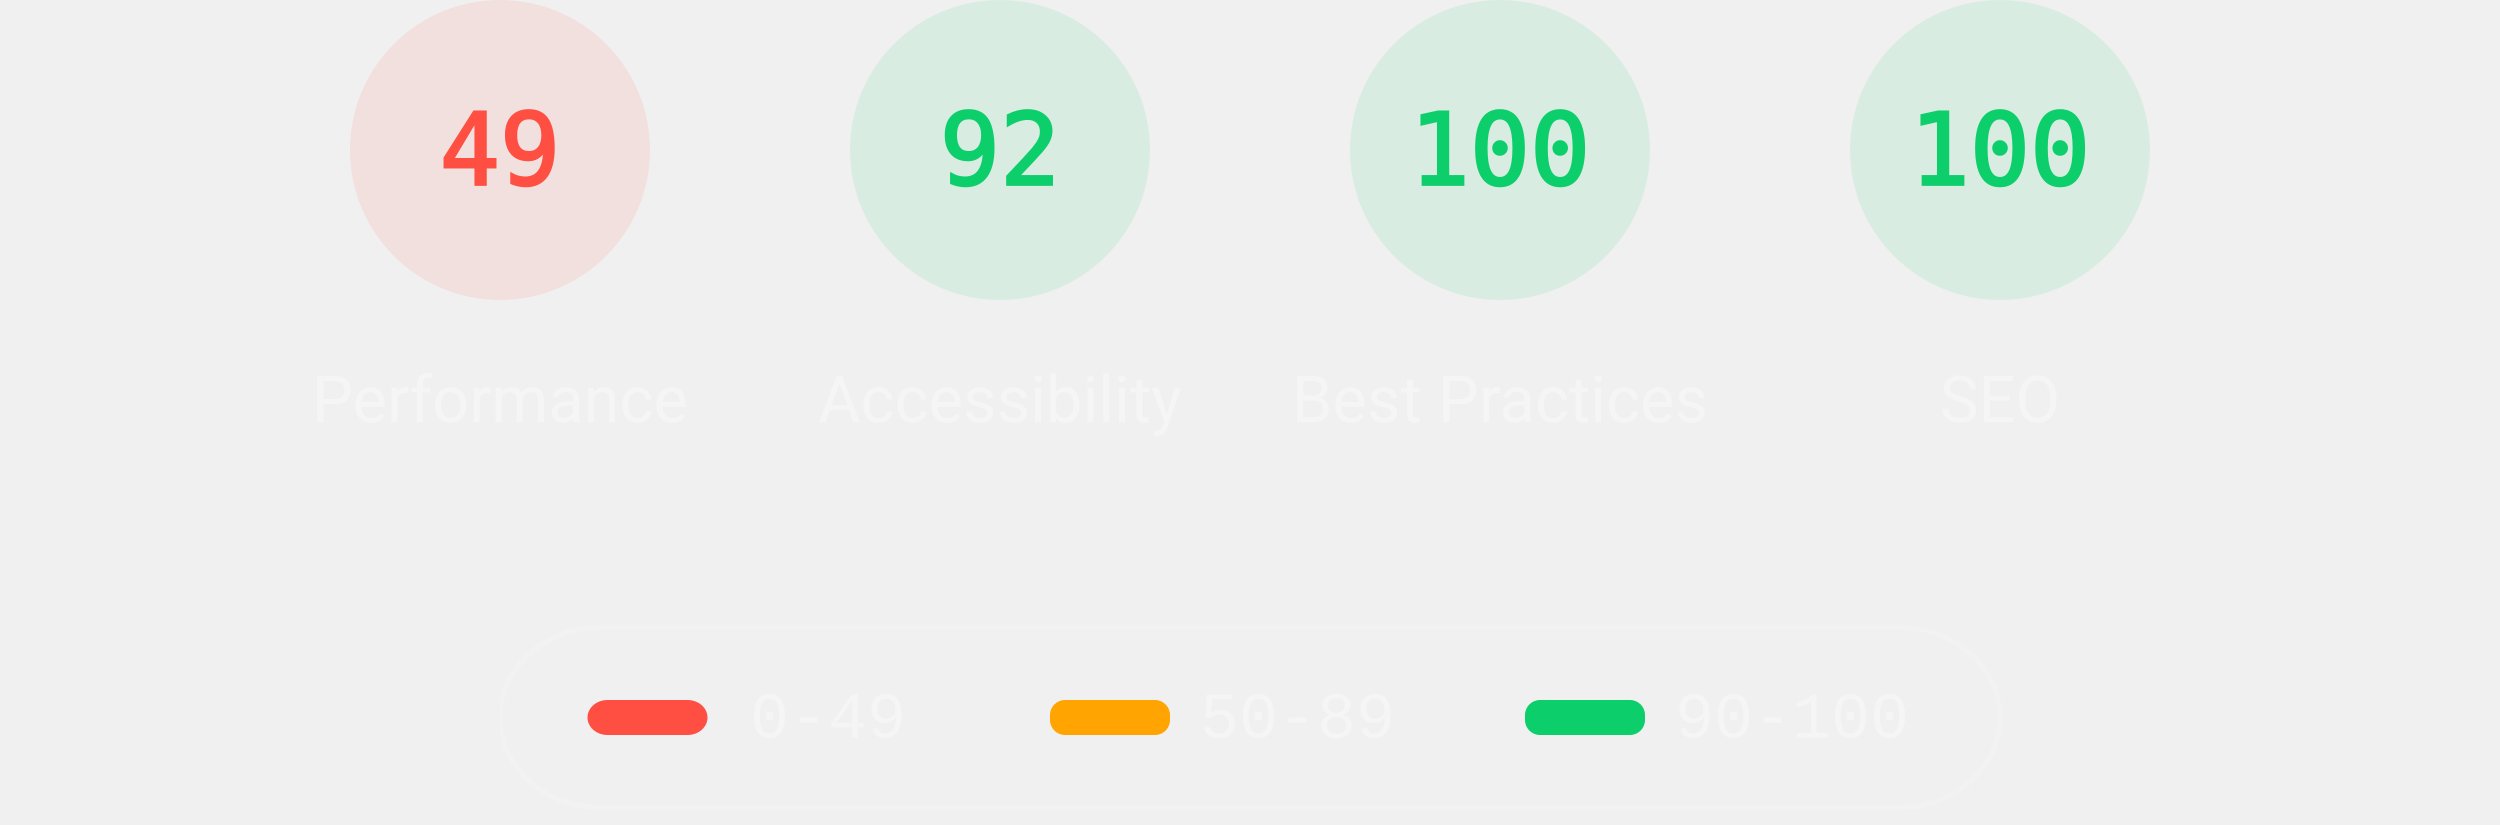
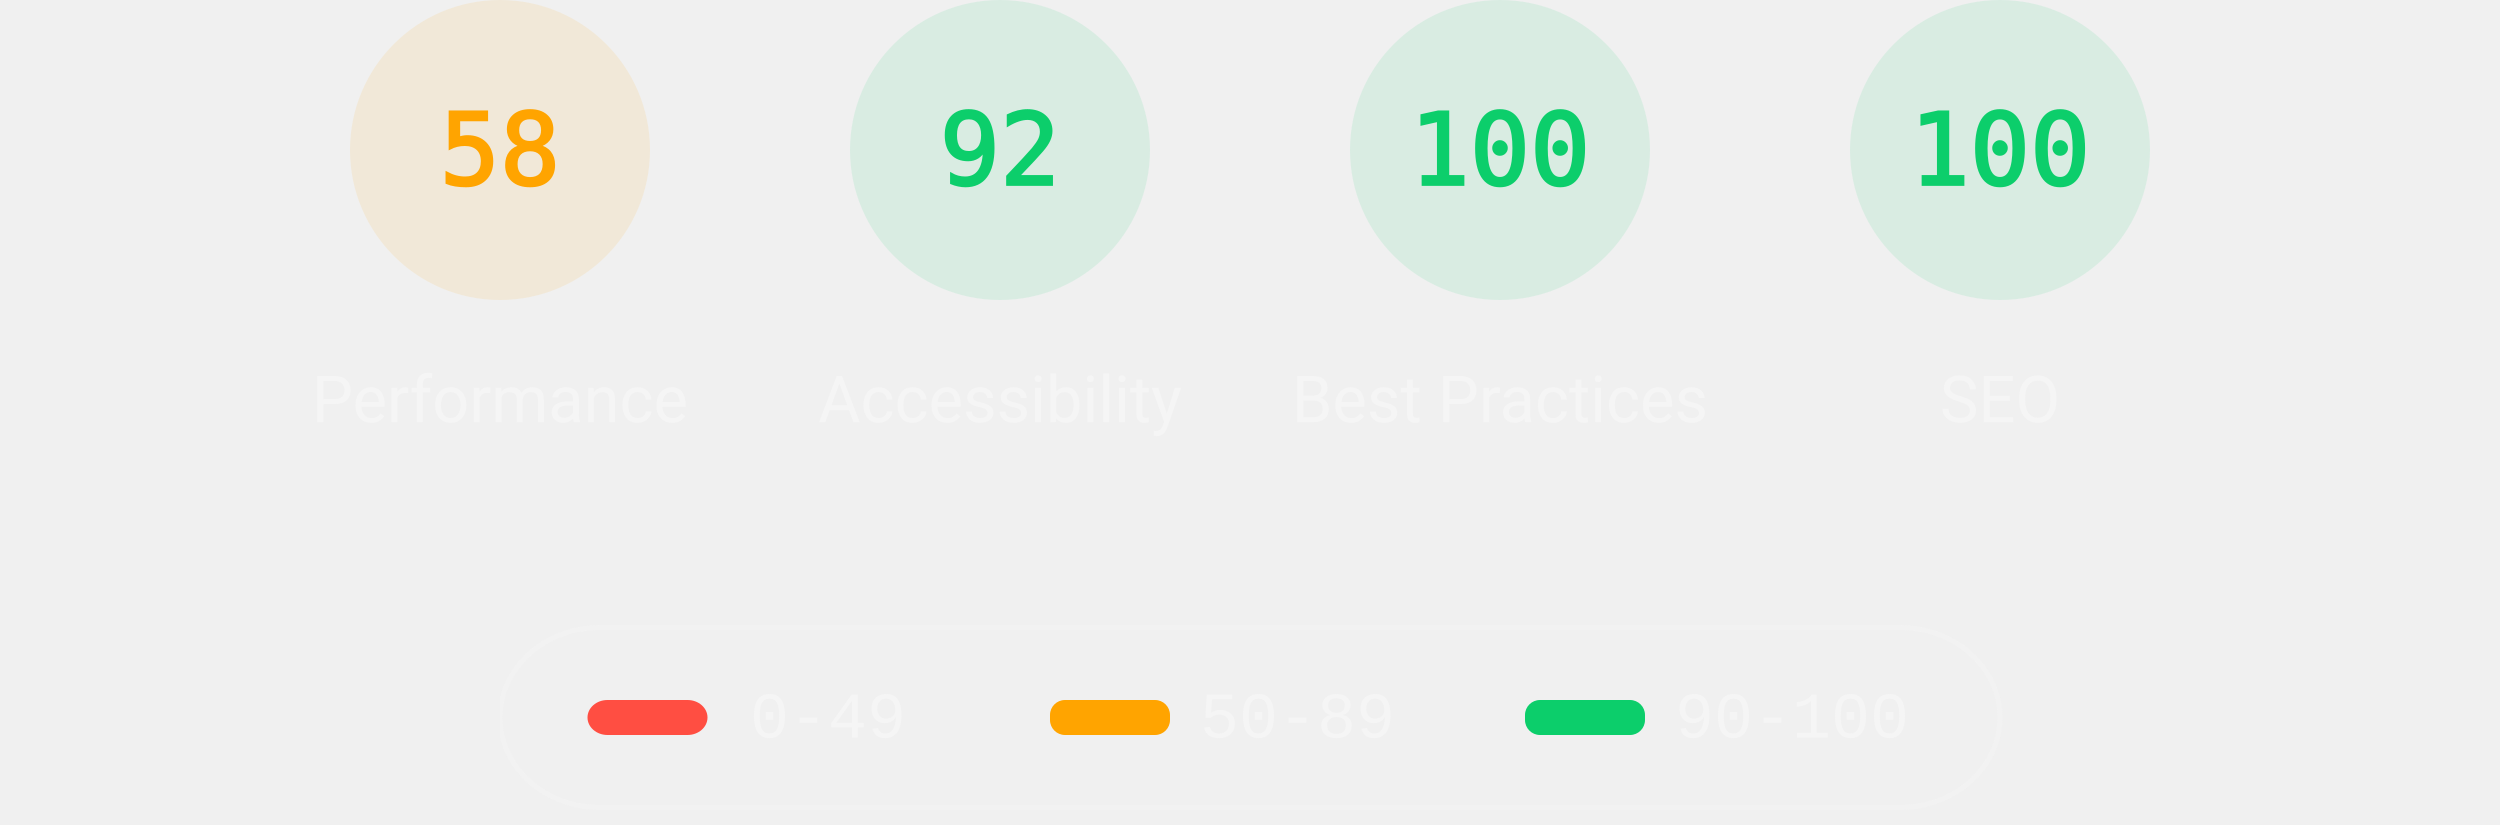
<svg xmlns="http://www.w3.org/2000/svg" class="theme--dark" fill="none" width="1000" height="330">
  <style>
			.gauge-base {
				opacity: 0.1
			}

			.gauge-arc {
				fill: none;
				animation-delay: 250ms;
				stroke-linecap: round;
				transform: rotate(-90deg);
				transform-origin: 100px 60px;
				animation: load-gauge 1s ease forwards
			}

			.guage-text {
				font-size: 40px;
				font-family: monospace;
				text-align: center
			}

			.guage-red {
				color: #ff4e42;
				fill: #ff4e42;
				stroke: #ff4e42
			}
			.guage-orange {
				color: #ffa400;
				fill: #ffa400;
				stroke: #ffa400
			}
			.guage-green {
				color: #0cce6b;
				fill: #0cce6b;
				stroke: #0cce6b
			}
			.theme--agnostic .guage-undefined {
				color: #5c5c5c;
				fill: #5c5c5c;
				stroke: #5c5c5c
			}
			.theme--light .guage-undefined {
				color: #1e1e1e;
				fill: #1e1e1e;
				stroke: #1e1e1e
			}
			.theme--dark .guage-undefined {
				color: #f5f5f5;
				fill: #f5f5f5;
				stroke: #f5f5f5
			}

			.guage-title {
				stroke: none;
				font-size: 26px;
				line-height: 26px;
				font-family: Roboto, Halvetica, Arial, sans-serif
			}
			.metric.guage-title {
				font-family: 'Courier New', Courier, monospace
			}
			.theme--agnostic .guage-title {
				color: #737373;
				fill: #737373
			}
			.theme--light .guage-title {
				color: #212121;
				fill: #212121
			}
			.theme--dark .guage-title {
				color: #f5f5f5;
				fill: #f5f5f5
			}

			@keyframes load-gauge {
				from {
					stroke-dasharray: 0 352.858
				}
			}
			.lh-gauge--pwa__disc {
				fill: #e0e0e0
			}
			.lh-gauge--pwa__logo {
				position: relative;
				fill: #b0b0b0
			}
			.lh-gauge--pwa__invisible {
				display: none
			}
			.lh-gauge--pwa__visible {
				display: inline
			}
			.guage-invisible {
				display: none
			}
			.lh-gauge--pwa__logo--primary-color {
				fill: #304ffe
			}
			.theme--agnostic .lh-gauge--pwa__logo--secondary-color {
				fill: #787878
			}
			.theme--light .lh-gauge--pwa__logo--secondary-color {
				fill: #3d3d3d
			}
			.theme--dark .lh-gauge--pwa__logo--secondary-color {
				fill: #d8b6b6
			}
			.theme--light #svg_2 {
				stroke: #00000022
			}
			.theme--agnostic #svg_2 {
				stroke: #616161
			}
			.theme--light #svg_2 {
				stroke: #00000022
			}
			.theme--dark #svg_2 {
				stroke: #f5f5f566
			}
		</style>
-   <svg class="guage-div guage-perf guage-red" viewBox="0 0 200 200" width="200" height="200" x="100" y="0">
-     <circle class="gauge-base" r="56" cx="100" cy="60" stroke-width="8" />
-     <circle class="gauge-arc guage-arc-1" r="56" cx="100" cy="60" stroke-width="8" style="stroke-dasharray: 172.41, 351.858;" />
-     <text class="guage-text" x="100px" y="60px" alignment-baseline="central" dominant-baseline="central" text-anchor="middle">49</text>
+   <svg class="guage-div guage-perf guage-orange" viewBox="0 0 200 200" width="200" height="200" x="100" y="0">
+     <circle class="gauge-base" r="56" cx="100" cy="60" stroke-width="8" />
+     <circle class="gauge-arc guage-arc-1" r="56" cx="100" cy="60" stroke-width="8" style="stroke-dasharray: 204.078, 351.858;" />
+     <text class="guage-text" x="100px" y="60px" alignment-baseline="central" dominant-baseline="central" text-anchor="middle">58</text>
    <text class="guage-title" x="100px" y="160px" alignment-baseline="central" dominant-baseline="central" text-anchor="middle">Performance</text>
  </svg>
  <svg class="guage-div guage-acc guage-green" viewBox="0 0 200 200" width="200" height="200" x="300" y="0">
    <circle class="gauge-base" r="56" cx="100" cy="60" stroke-width="8" />
    <circle class="gauge-arc guage-arc-2" r="56" cx="100" cy="60" stroke-width="8" style="stroke-dasharray: 323.709, 351.858;" />
    <text class="guage-text" x="100px" y="60px" alignment-baseline="central" dominant-baseline="central" text-anchor="middle">92</text>
    <text class="guage-title" x="100px" y="160px" alignment-baseline="central" dominant-baseline="central" text-anchor="middle">Accessibility</text>
  </svg>
  <svg class="guage-div guage-best guage-green" viewBox="0 0 200 200" width="200" height="200" x="500" y="0">
    <circle class="gauge-base" r="56" cx="100" cy="60" stroke-width="8" />
    <circle class="gauge-arc guage-arc-3" r="56" cx="100" cy="60" stroke-width="8" style="stroke-dasharray: 351.858, 351.858;" />
    <text class="guage-text" x="100px" y="60px" alignment-baseline="central" dominant-baseline="central" text-anchor="middle">100</text>
    <text class="guage-title" x="100px" y="160px" alignment-baseline="central" dominant-baseline="central" text-anchor="middle">Best Practices</text>
  </svg>
  <svg class="guage-div guage-seo guage-green" viewBox="0 0 200 200" width="200" height="200" x="700" y="0">
    <circle class="gauge-base" r="56" cx="100" cy="60" stroke-width="8" />
    <circle class="gauge-arc guage-arc-4" r="56" cx="100" cy="60" stroke-width="8" style="stroke-dasharray: 351.858, 351.858;" />
    <text class="guage-text" x="100px" y="60px" alignment-baseline="central" dominant-baseline="central" text-anchor="middle">100</text>
    <text class="guage-title" x="100px" y="160px" alignment-baseline="central" dominant-baseline="central" text-anchor="middle">SEO</text>
  </svg>
  <svg class="guage-div guage-pwa guage-invisible" viewBox="0 0 200 200" width="200" height="200" x="900" y="0">
    <svg viewBox="0 0 60 60" width="112" height="112" x="44" y="4">
      <defs>
        <linearGradient id="lh-gauge--pwa__check-circle__gradient-0" x1="50%" y1="0%" x2="50%" y2="100%">
          <stop stop-color="#00C852" offset="0%" />
          <stop stop-color="#009688" offset="100%" />
        </linearGradient>
        <linearGradient id="lh-gauge--pwa__installable__shadow-gradient-0" x1="76.056%" x2="24.111%" y1="82.995%" y2="24.735%">
          <stop stop-color="#A5D6A7" offset="0%" />
          <stop stop-color="#80CBC4" offset="100%" />
        </linearGradient>
        <linearGradient id="lh-gauge--pwa__fast-reliable__shadow-gradient-0" x1="76.056%" y1="82.995%" x2="25.678%" y2="26.493%">
          <stop stop-color="#64B5F6" offset="0%" />
          <stop stop-color="#2979FF" offset="100%" />
        </linearGradient>
        <g id="lh-gauge--pwa__fast-reliable-badge-0">
          <circle fill="#FFFFFF" cx="10" cy="10" r="10" />
          <path fill="#304FFE" d="M10 3.58l5.25 2.34v3.5c0 3.23-2.24 6.26-5.25 7-3.01-.74-5.25-3.77-5.25-7v-3.5L10 3.58zm-.47 10.74l2.76-4.83.03-.07c.04-.08 0-.24-.22-.24h-1.64l.47-3.26h-.47l-2.7 4.77c-.02.01.05-.1-.04.05-.09.16-.1.31.18.31h1.63l-.47 3.27h.47z" />
        </g>
        <g id="lh-gauge--pwa__installable-badge-0">
          <circle fill="#FFFFFF" cx="10" cy="10" r="10" />
          <path fill="#009688" d="M10 4.167A5.835 5.835 0 0 0 4.167 10 5.835 5.835 0 0 0 10 15.833 5.835 5.835 0 0 0 15.833 10 5.835 5.835 0 0 0 10 4.167zm2.917 6.416h-2.334v2.334H9.417v-2.334H7.083V9.417h2.334V7.083h1.166v2.334h2.334v1.166z" />
        </g>
      </defs>
      <g stroke="none" fill-rule="nonzero">
        <circle class="lh-gauge--pwa__disc" cx="30" cy="30" r="30" />
        <g class="lh-gauge--pwa__logo">
          <path d="M35.66 19.39l.7-1.75h2L37.4 15 38.6 12l3.4 9h-2.51l-.58-1.61z" />
          <path d="M33.52 21l3.65-9h-2.42l-2.5 5.82L30.5 12h-1.86l-1.9 5.82-1.35-2.65-1.21 3.72L25.4 21h2.38l1.72-5.2 1.64 5.2z" />
          <path fill-rule="nonzero" d="M20.3 17.91h1.48c.45 0 .85-.05 1.2-.15l.39-1.18 1.07-3.3a2.64 2.64 0 0 0-.28-.37c-.55-.6-1.36-.91-2.42-.91H18v9h2.3V17.9zm1.96-3.84c.22.22.33.5.33.87 0 .36-.1.65-.29.87-.2.23-.59.35-1.15.35h-.86v-2.41h.87c.52 0 .89.1 1.1.32z" />
        </g>
        <rect class="lh-gauge--pwa__component lh-gauge--pwa__na-line lh-gauge--pwa__invisible" fill="#FFFFFF" x="20" y="32" width="20" height="4" rx="2" />
        <g class="lh-gauge--pwa__component lh-gauge--pwa__fast-reliable-badge lh-gauge--pwa__invisible" transform="translate(20, 29)">
          <path fill="url(#lh-gauge--pwa__fast-reliable__shadow-gradient-0)" d="M33.63 19.49A30 30 0 0 1 16.2 30.36L3 17.14 17.14 3l16.49 16.49z" />
          <use href="#lh-gauge--pwa__fast-reliable-badge-0" />
        </g>
        <g class="lh-gauge--pwa__component lh-gauge--pwa__installable-badge lh-gauge--pwa__invisible" transform="translate(20, 29)">
          <path fill="url(#lh-gauge--pwa__installable__shadow-gradient-0)" d="M33.629 19.487c-4.272 5.453-10.391 9.39-17.415 10.869L3 17.142 17.142 3 33.63 19.487z" />
          <use href="#lh-gauge--pwa__installable-badge-0" />
        </g>
        <g class="lh-gauge--pwa__component lh-gauge--pwa__fast-reliable-installable-badges lh-gauge--pwa__invisible">
          <g transform="translate(8, 29)">
            <path fill="url(#lh-gauge--pwa__fast-reliable__shadow-gradient-0)" d="M16.321 30.463L3 17.143 17.142 3l22.365 22.365A29.864 29.864 0 0 1 22 31c-1.942 0-3.84-.184-5.679-.537z" />
            <use href="#lh-gauge--pwa__fast-reliable-badge-0" />
          </g>
          <g transform="translate(32, 29)">
            <path fill="url(#lh-gauge--pwa__installable__shadow-gradient-0)" d="M25.982 11.84a30.107 30.107 0 0 1-13.08 15.203L3 17.143 17.142 3l8.84 8.84z" />
            <use href="#lh-gauge--pwa__installable-badge-0" />
          </g>
        </g>
        <g class="lh-gauge--pwa__component lh-gauge--pwa__check-circle lh-gauge--pwa__invisible" transform="translate(18, 28)">
          <circle fill="#FFFFFF" cx="12" cy="12" r="12" />
          <path fill="url(#lh-gauge--pwa__check-circle__gradient-0)" d="M12 2a10 10 0 1 0 0 20 10 10 0 0 0 0-20zm-2 15l-5-5 1.41-1.41L10 14.17l7.59-7.59L19 8l-9 9z" />
        </g>
      </g>
    </svg>
    <text class="guage-title" y="160px" alignment-baseline="central" dominant-baseline="central" text-anchor="middle">
      <tspan x="100px" dy="-6px">Progressive</tspan>
      <tspan x="100px" dy="30px">Web App</tspan>
    </text>
  </svg>
  <svg width="604" height="76" x="200" y="250">
    <g>
      <rect fill="none" id="canvas_background" height="80" width="604" y="-1" x="-1" />
      <g display="none" overflow="visible" y="0" x="0" height="100%" width="100%" id="canvasGrid">
        <rect fill="url(#gridpattern)" stroke-width="0" y="0" x="0" height="100%" width="100%" />
      </g>
    </g>
    <g>
      <rect fill-opacity="0" stroke-width="2" rx="40" id="svg_2" height="72" width="600" y="1" x="0" fill="#000000" />
      <rect stroke="#000" rx="8" id="svg_3" height="14" width="48" y="30" x="35" stroke-opacity="null" stroke-width="0" fill="#ff4e42" />
      <rect stroke="#000" rx="6" id="svg_4" height="14" width="48" y="30" x="220" stroke-opacity="null" stroke-width="0" fill="#ffa400" />
      <rect stroke="#000" rx="6" id="svg_5" height="14" width="48" y="30" x="410" stroke-opacity="null" stroke-width="0" fill="#0cce6b" />
      <text class="metric guage-title" xml:space="preserve" text-anchor="start" font-size="26" id="svg_6" y="45" x="100" stroke-opacity="null" stroke-width="0" stroke="#000">0-49</text>
      <text class="metric guage-title" xml:space="preserve" text-anchor="start" font-size="26" id="svg_7" y="45" x="280" stroke-opacity="null" stroke-width="0" stroke="#000">50-89</text>
      <text class="metric guage-title" xml:space="preserve" text-anchor="start" font-size="26" id="svg_8" y="45" x="470" stroke-opacity="null" stroke-width="0" stroke="#000">90-100</text>
    </g>
  </svg>
</svg>
